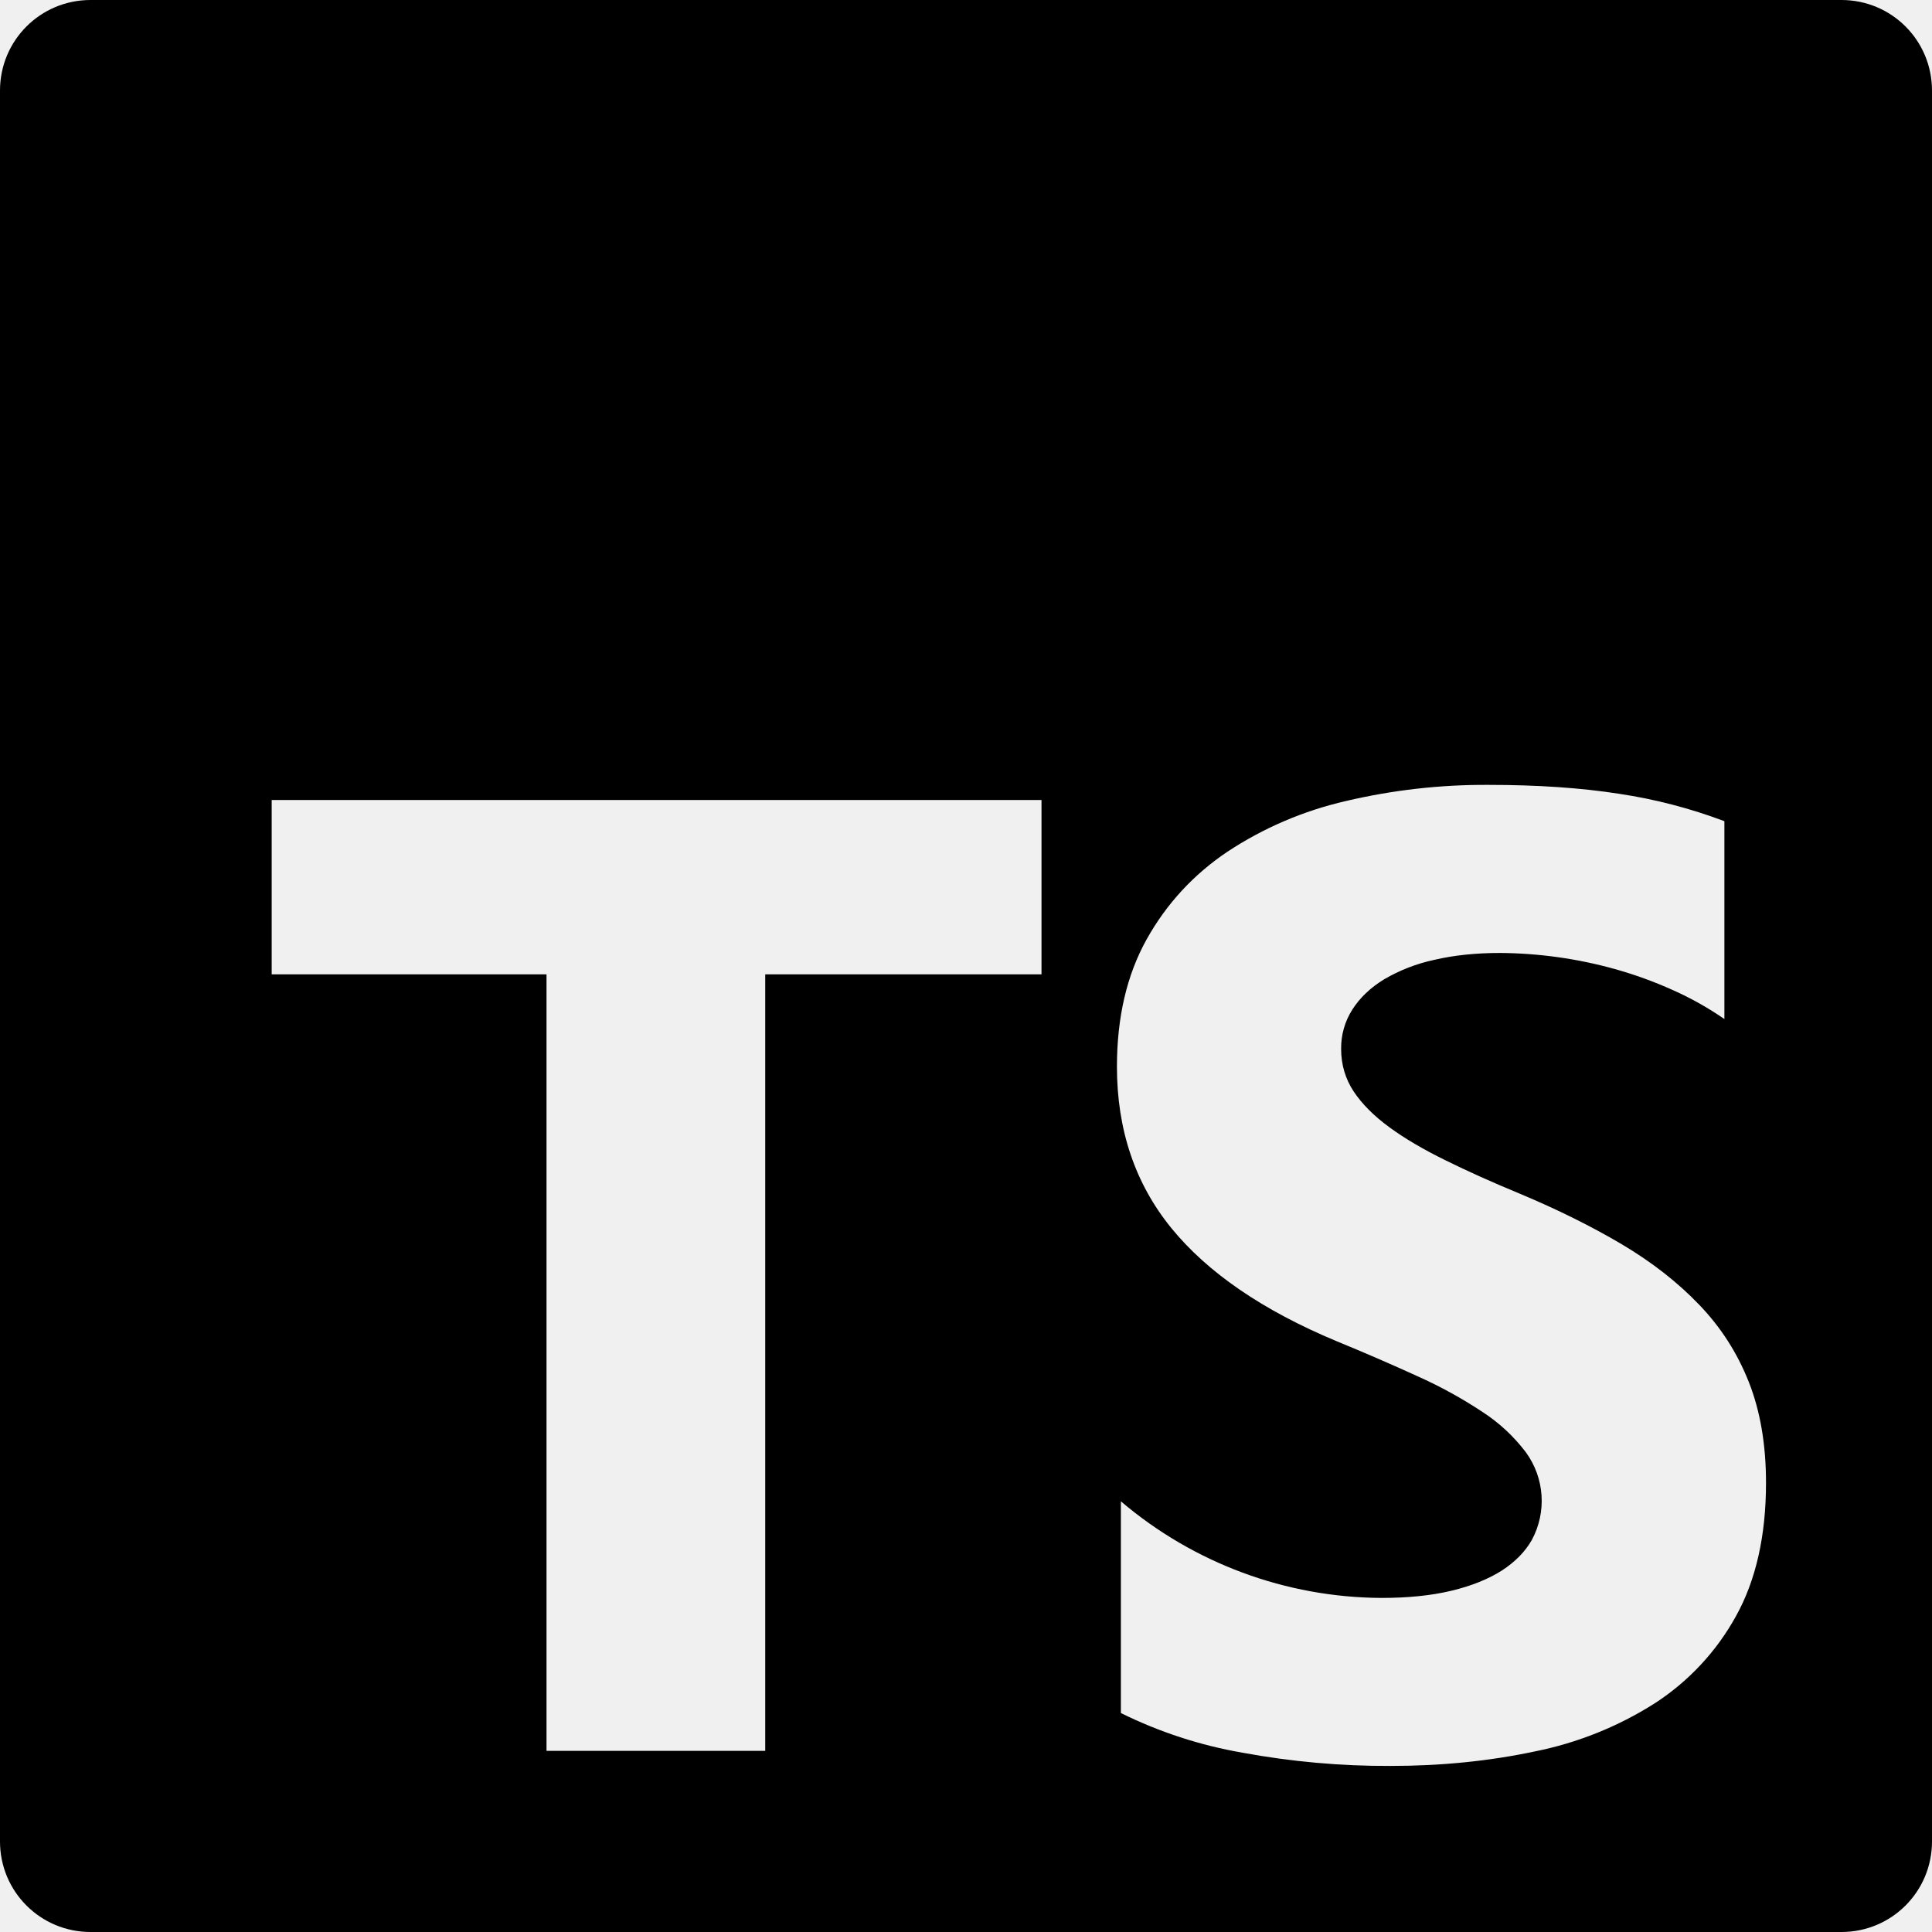
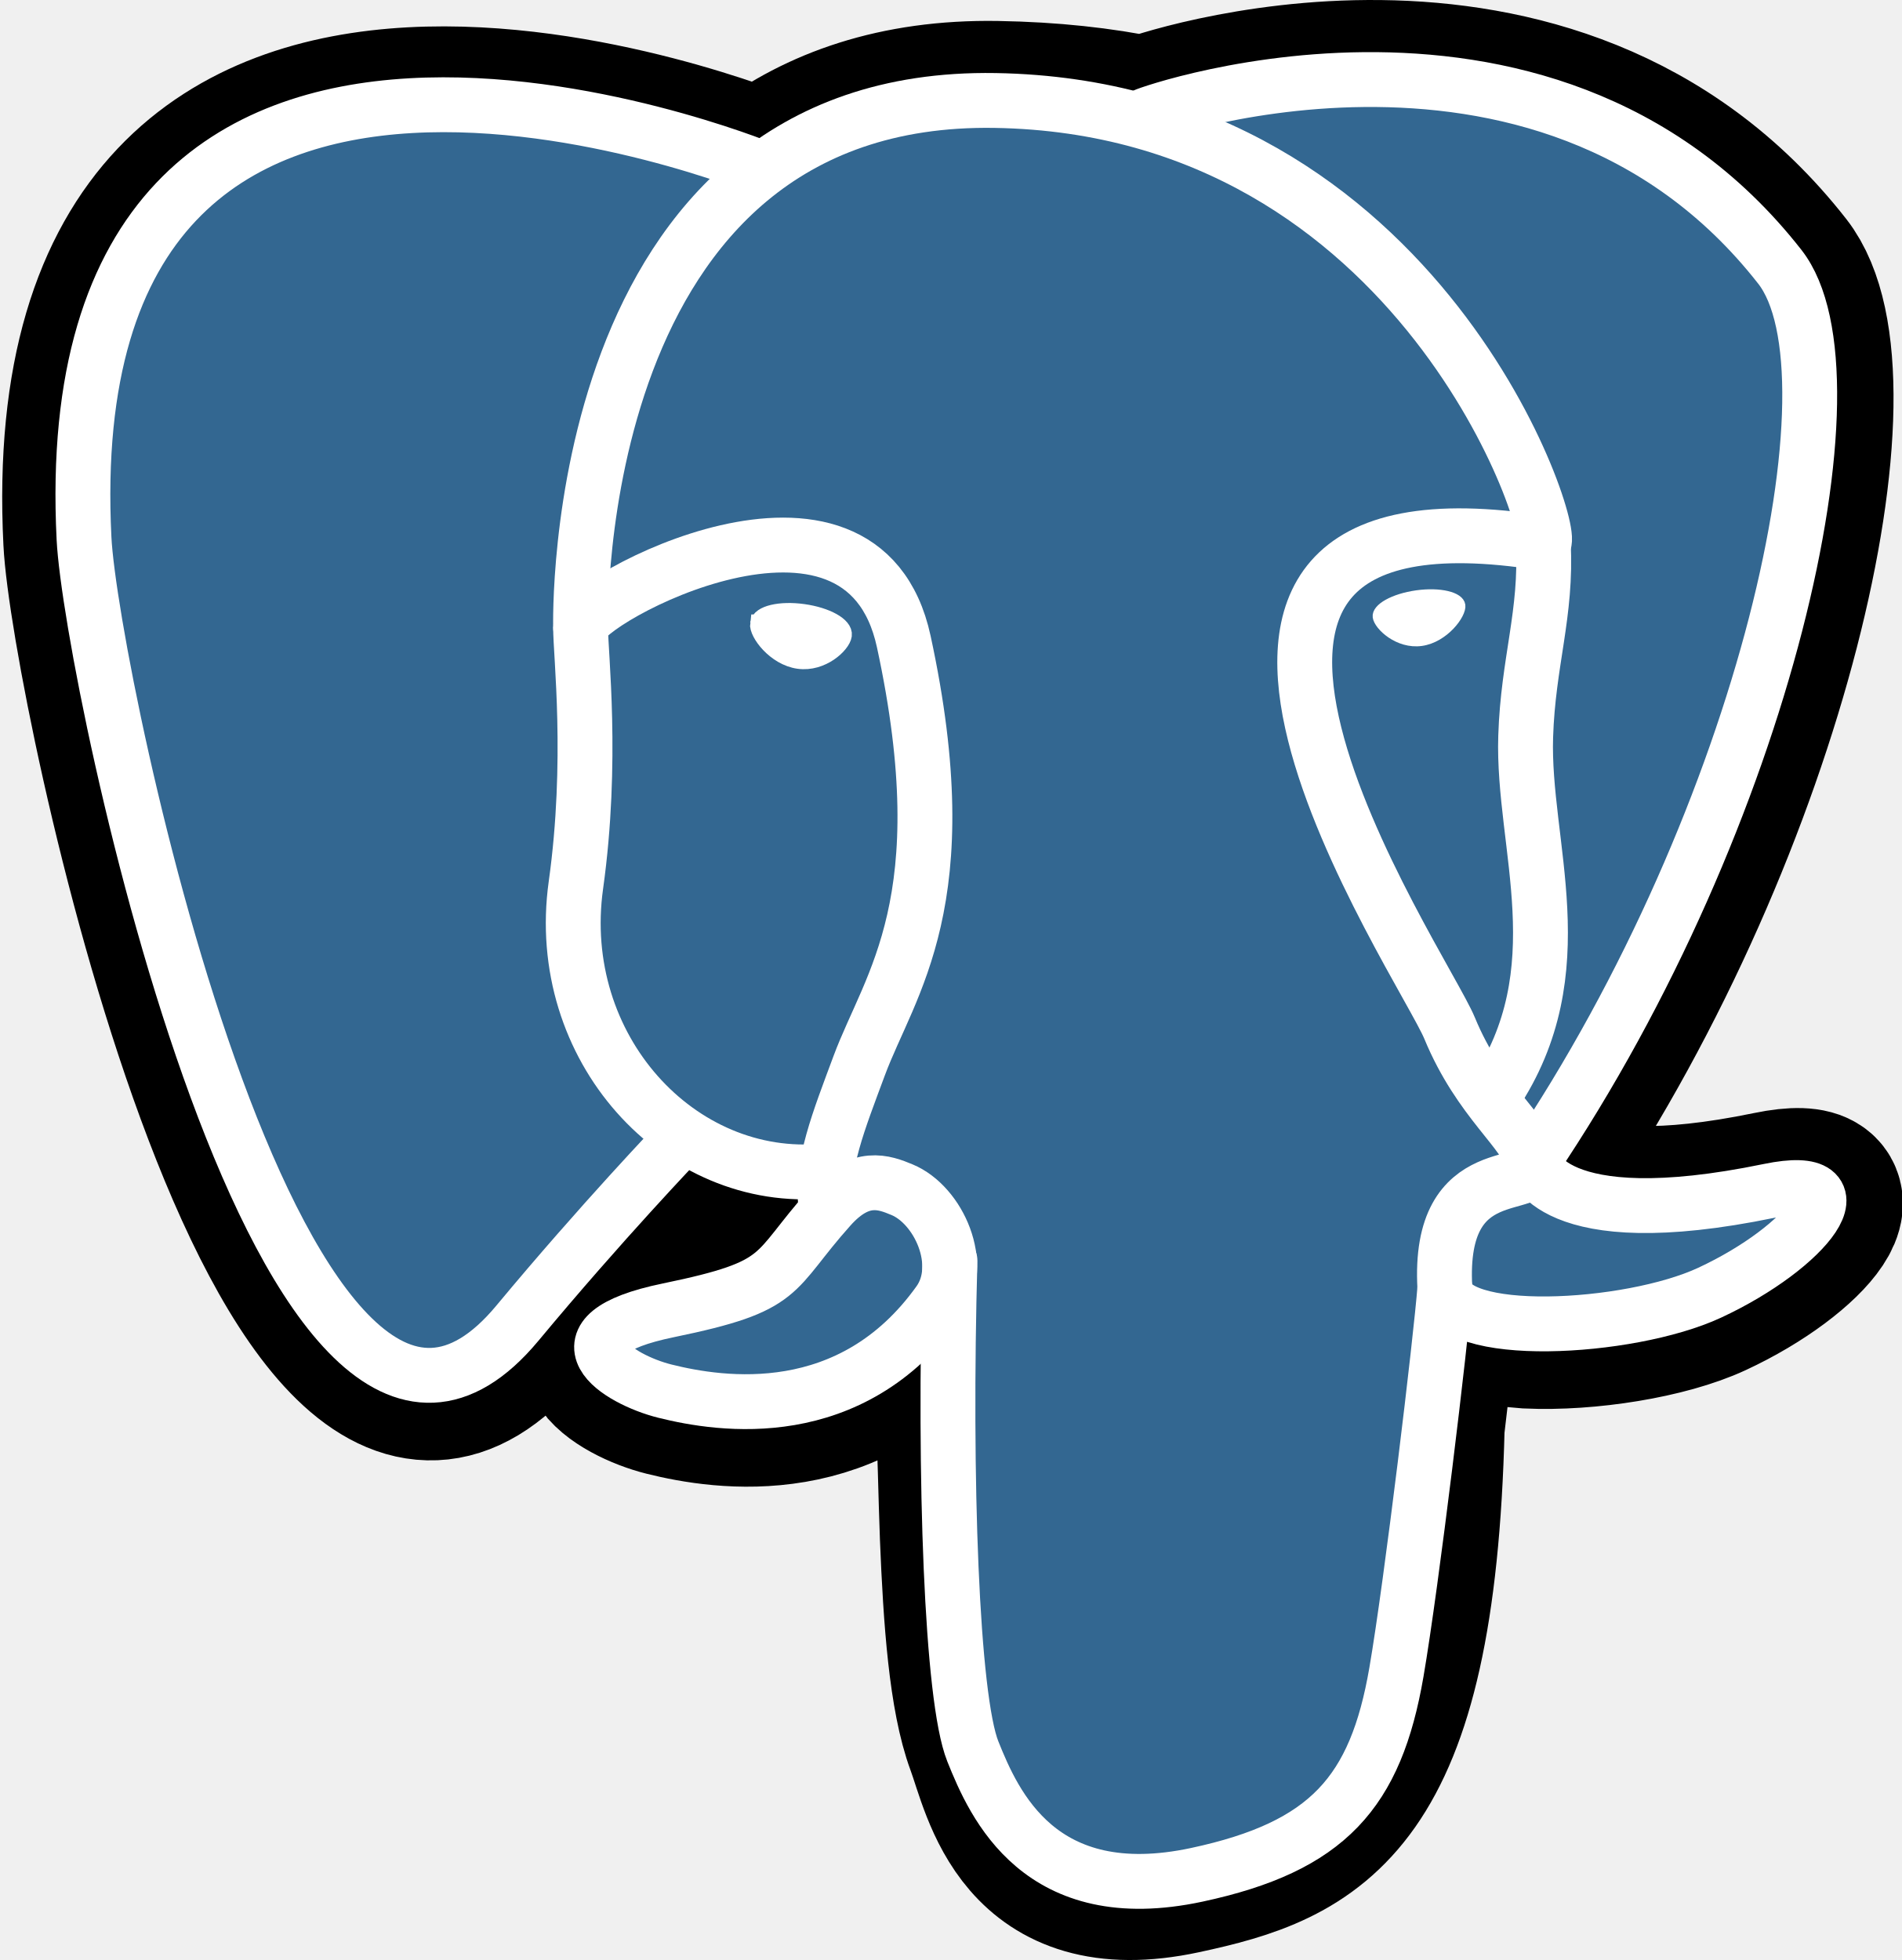
- <svg xmlns="http://www.w3.org/2000/svg" role="img" viewBox="0 0 24 24">
-   <path d="M1.125 0C.502 0 0 .502 0 1.125v21.75C0 23.498.502 24 1.125 24h21.75c.623 0 1.125-.502 1.125-1.125V1.125C24 .502 23.498 0 22.875 0zm17.363 9.75c.612 0 1.154.037 1.627.111a6.38 6.38 0 0 1 1.306.34v2.458a3.95 3.95 0 0 0-.643-.361 5.093 5.093 0 0 0-.717-.26 5.453 5.453 0 0 0-1.426-.2c-.3 0-.573.028-.819.086a2.1 2.1 0 0 0-.623.242c-.17.104-.3.229-.393.374a.888.888 0 0 0-.14.49c0 .196.053.373.156.529.104.156.252.304.443.444s.423.276.696.41c.273.135.582.274.926.416.47.197.892.407 1.266.628.374.222.695.473.963.753.268.279.472.598.614.957.142.359.214.776.214 1.253 0 .657-.125 1.21-.373 1.656a3.033 3.033 0 0 1-1.012 1.085 4.38 4.38 0 0 1-1.487.596c-.566.12-1.163.18-1.79.18a9.916 9.916 0 0 1-1.84-.164 5.544 5.544 0 0 1-1.512-.493v-2.63a5.033 5.033 0 0 0 3.237 1.2c.333 0 .624-.03.872-.09.249-.06.456-.144.623-.25.166-.108.29-.234.373-.38a1.023 1.023 0 0 0-.074-1.089 2.12 2.12 0 0 0-.537-.5 5.597 5.597 0 0 0-.807-.444 27.72 27.72 0 0 0-1.007-.436c-.918-.383-1.602-.852-2.053-1.405-.45-.553-.676-1.222-.676-2.005 0-.614.123-1.141.369-1.582.246-.441.58-.804 1.004-1.089a4.494 4.494 0 0 1 1.47-.629 7.536 7.536 0 0 1 1.77-.201zm-15.113.188h9.563v2.166H9.506v9.646H6.789v-9.646H3.375z" />
+ <svg xmlns="http://www.w3.org/2000/svg" xml:space="preserve" viewBox="0 0 432.071 445.383">
+   <g style="fill-rule:nonzero;clip-rule:nonzero;fill:none;stroke:#fff;stroke-width:12.465;stroke-linecap:round;stroke-linejoin:round;stroke-miterlimit:4">
+     <path d="M323.205 324.227c2.833-23.601 1.984-27.062 19.563-23.239l4.463.392c13.517.615 31.199-2.174 41.587-7 22.362-10.376 35.622-27.7 13.572-23.148-50.297 10.376-53.755-6.655-53.755-6.655 53.111-78.803 75.313-178.836 56.149-203.322-52.27-66.789-142.748-35.206-144.262-34.386l-.482.089c-9.938-2.062-21.06-3.294-33.554-3.496-22.761-.374-40.032 5.967-53.133 15.904 0 0-161.408-66.498-153.899 83.628 1.597 31.936 45.777 241.655 98.47 178.31 19.259-23.163 37.871-42.748 37.871-42.748 9.242 6.14 20.307 9.272 31.912 8.147l.897-.765c-.281 2.876-.157 5.689.359 9.019-13.572 15.167-9.584 17.83-36.723 23.416-27.457 5.659-11.326 15.734-.797 18.367 12.768 3.193 42.305 7.716 62.268-20.224l-.795 3.188c5.325 4.26 4.965 30.619 5.72 49.452.756 18.834 2.017 36.409 5.856 46.771 3.839 10.36 8.369 37.05 44.036 29.406 29.809-6.388 52.6-15.582 54.677-101.107" style="fill:#000;stroke:#000;stroke-width:37.395;stroke-linecap:butt;stroke-linejoin:miter" />
+     <path stroke="none" d="M402.395 271.23c-50.302 10.376-53.76-6.655-53.76-6.655 53.111-78.808 75.313-178.843 56.153-203.326-52.27-66.785-142.752-35.2-144.262-34.38l-.486.087c-9.938-2.063-21.06-3.292-33.56-3.496-22.761-.373-40.026 5.967-53.127 15.902 0 0-161.411-66.495-153.904 83.63 1.597 31.938 45.776 241.657 98.471 178.312 19.26-23.163 37.869-42.748 37.869-42.748 9.243 6.14 20.308 9.272 31.908 8.147l.901-.765c-.28 2.876-.152 5.689.361 9.019-13.575 15.167-9.586 17.83-36.723 23.416-27.459 5.659-11.328 15.734-.796 18.367 12.768 3.193 42.307 7.716 62.266-20.224l-.796 3.188c5.319 4.26 9.054 27.711 8.428 48.969-.626 21.259-1.044 35.854 3.147 47.254 4.191 11.4 8.368 37.05 44.042 29.406 29.809-6.388 45.256-22.942 47.405-50.555 1.525-19.631 4.976-16.729 5.194-34.28l2.768-8.309c3.192-26.611.507-35.196 18.872-31.203l4.463.392c13.517.615 31.208-2.174 41.591-7 22.358-10.376 35.618-27.7 13.573-23.148z" style="fill:#336791;stroke:none" />
+     <path d="M215.866 286.484c-1.385 49.516.348 99.377 5.193 111.495 4.848 12.118 15.223 35.688 50.9 28.045 29.806-6.39 40.651-18.756 45.357-46.051 3.466-20.082 10.148-75.854 11.005-87.281M173.104 38.256S11.583-27.76 19.092 122.365c1.597 31.938 45.779 241.664 98.473 178.316 19.256-23.166 36.671-41.335 36.671-41.335M260.349 26.207c-5.591 1.753 89.848-34.889 144.087 34.417 19.159 24.484-3.043 124.519-56.153 203.329" />
+     <path d="M348.282 263.953s3.461 17.036 53.764 6.653c22.04-4.552 8.776 12.774-13.577 23.155-18.345 8.514-59.474 10.696-60.146-1.069-1.729-30.355 21.647-21.133 19.96-28.739-1.525-6.85-11.979-13.573-18.894-30.338-6.037-14.633-82.796-126.849 21.287-110.183 3.813-.789-27.146-99.002-124.553-100.599-97.385-1.597-94.19 119.762-94.19 119.762" style="stroke-linejoin:bevel" />
+     <path d="M188.604 274.334c-13.577 15.166-9.584 17.829-36.723 23.417-27.459 5.66-11.326 15.733-.797 18.365 12.768 3.195 42.307 7.718 62.266-20.229 6.078-8.509-.036-22.086-8.385-25.547-4.034-1.671-9.428-3.765-16.361 3.994z" />
+     <path d="M187.715 274.069c-1.368-8.917 2.93-19.528 7.536-31.942 6.922-18.626 22.893-37.255 10.117-96.339-9.523-44.029-73.396-9.163-73.436-3.193-.039 5.968 2.889 30.26-1.067 58.548-5.162 36.913 23.488 68.132 56.479 64.938" />
+     <path d="M172.517 141.7c-.288 2.039 3.733 7.48 8.976 8.207 5.234.73 9.714-3.522 9.998-5.559.284-2.039-3.732-4.285-8.977-5.015-5.237-.731-9.719.333-9.996 2.367z" style="fill:#fff;stroke-width:4.155;stroke-linecap:butt;stroke-linejoin:miter" />
+     <path d="M331.941 137.543c.284 2.039-3.732 7.48-8.976 8.207-5.238.73-9.718-3.522-10.005-5.559-.277-2.039 3.74-4.285 8.979-5.015 5.239-.73 9.718.333 10.002 2.368z" style="fill:#fff;stroke-width:2.078;stroke-linecap:butt;stroke-linejoin:miter" />
+     <path d="M350.676 123.432c.863 15.994-3.445 26.888-3.988 43.914-.804 24.748 11.799 53.074-7.191 81.435" />
+   </g>
</svg>
